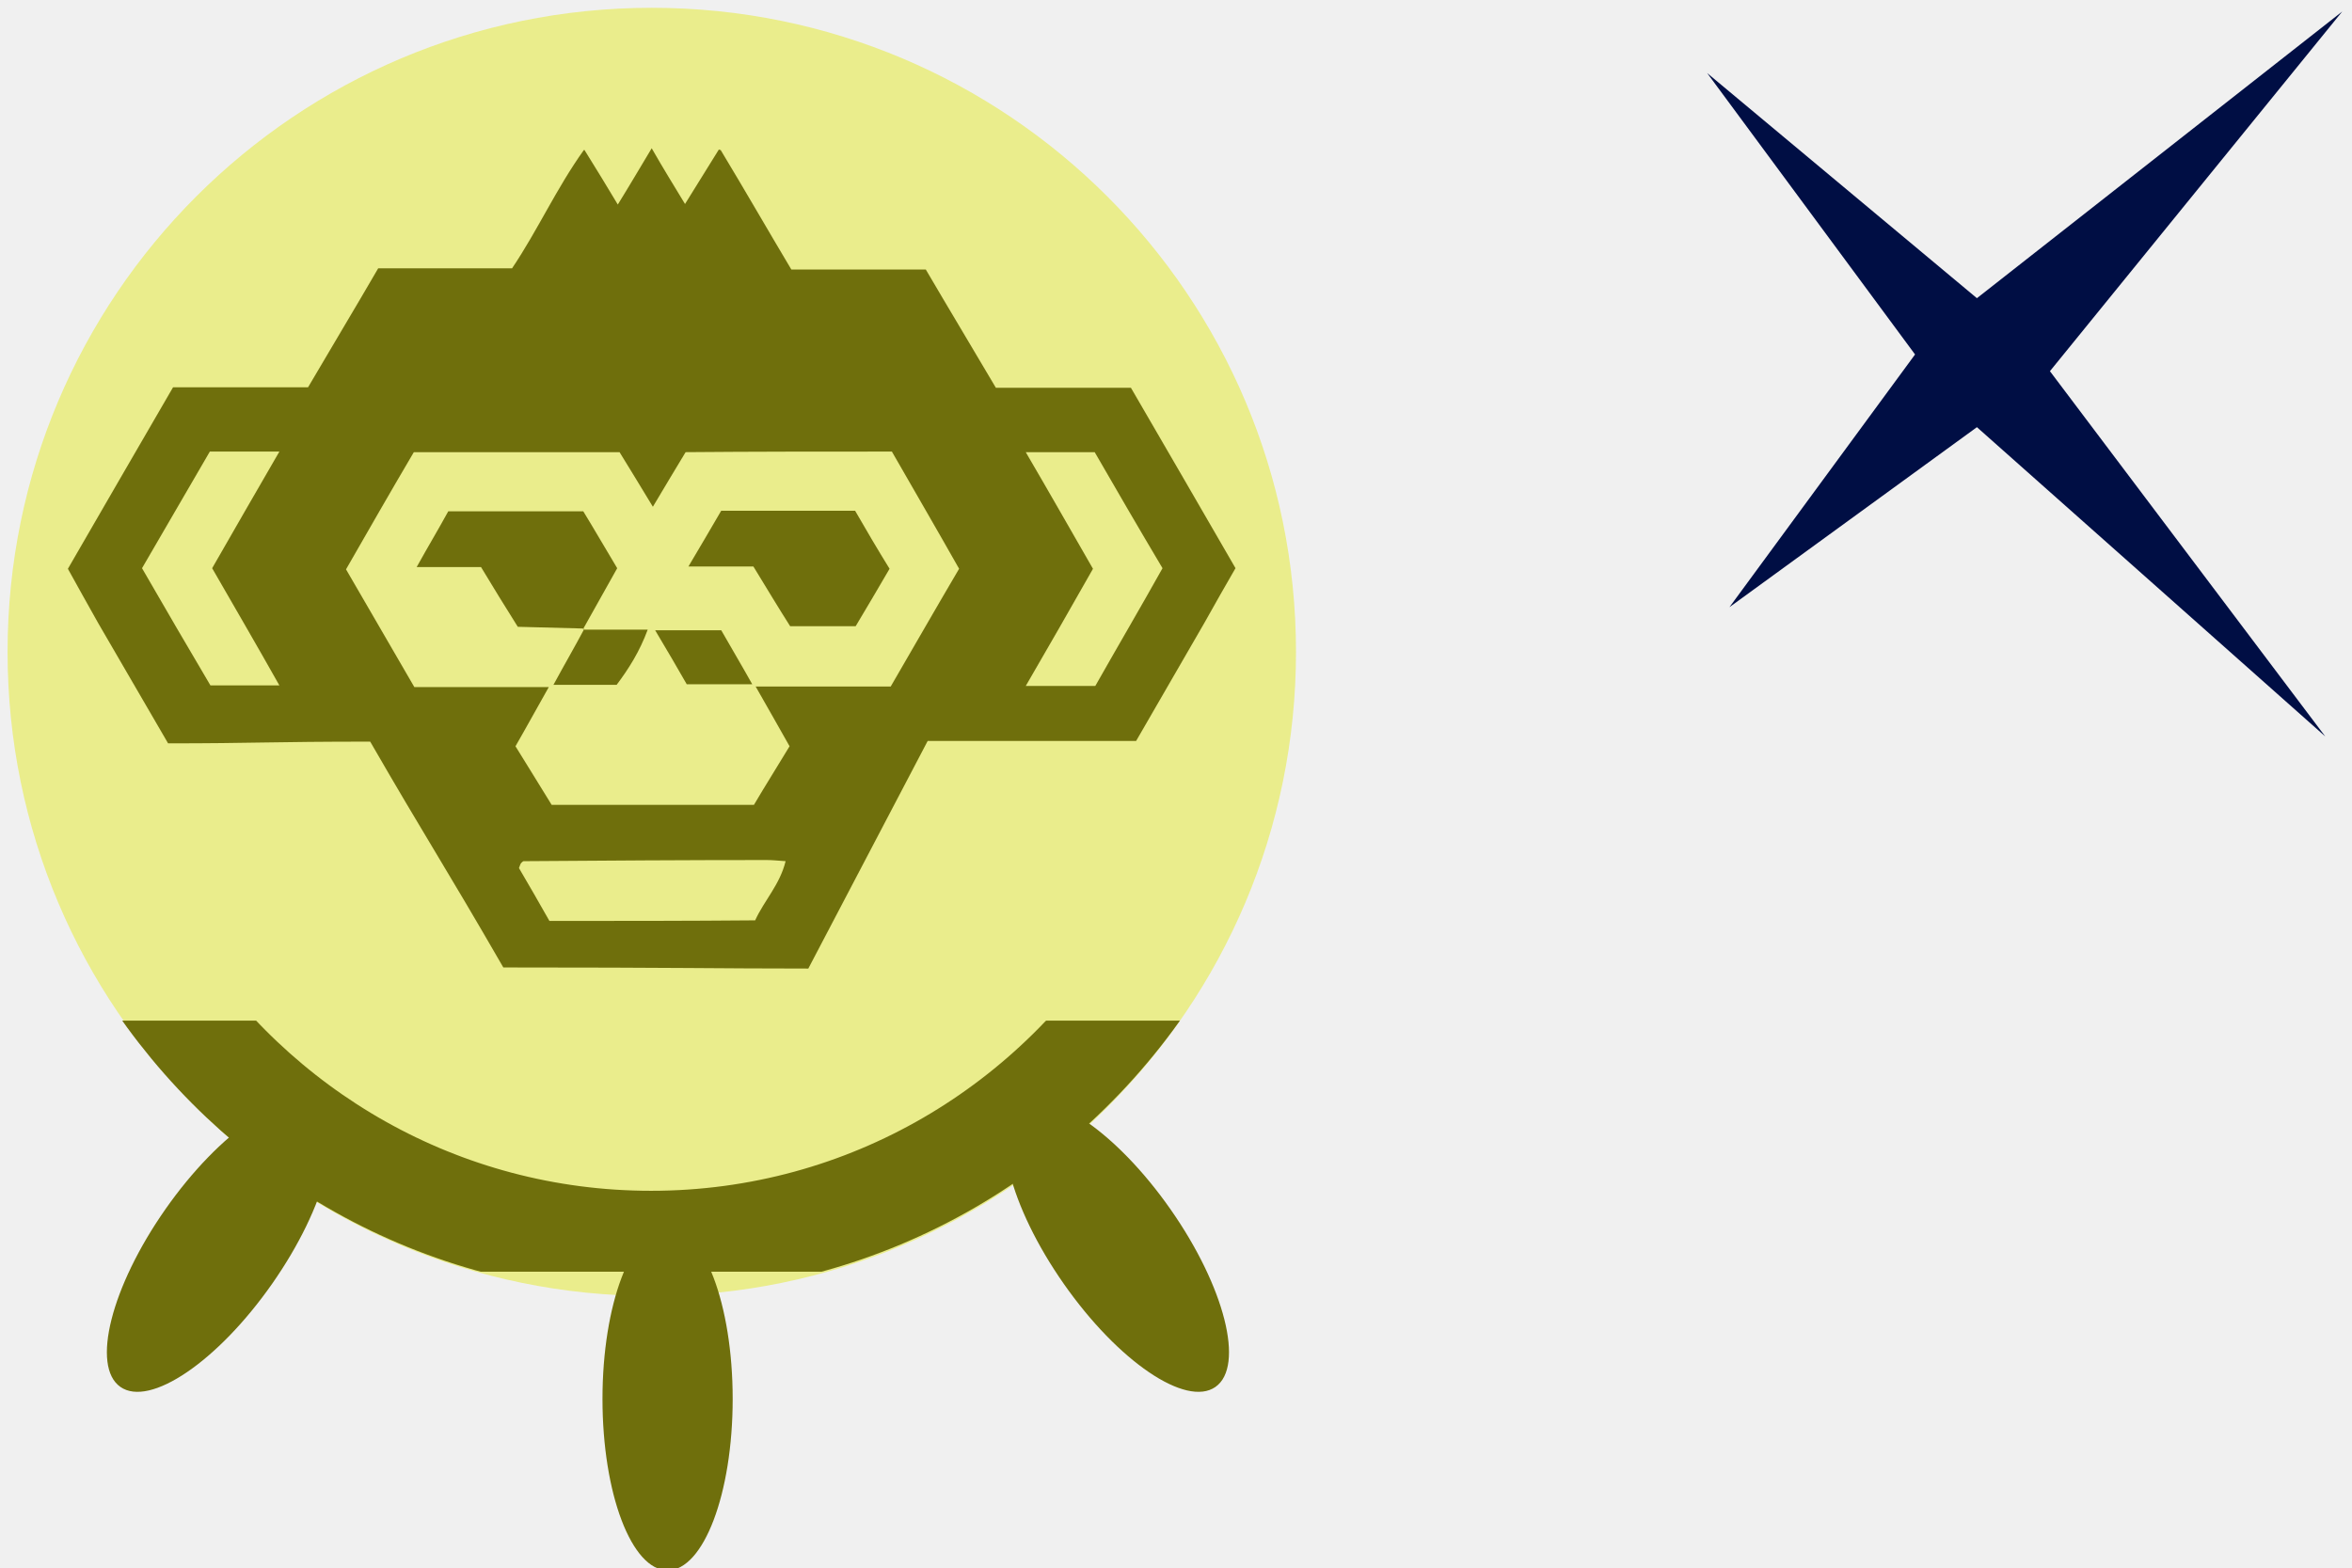
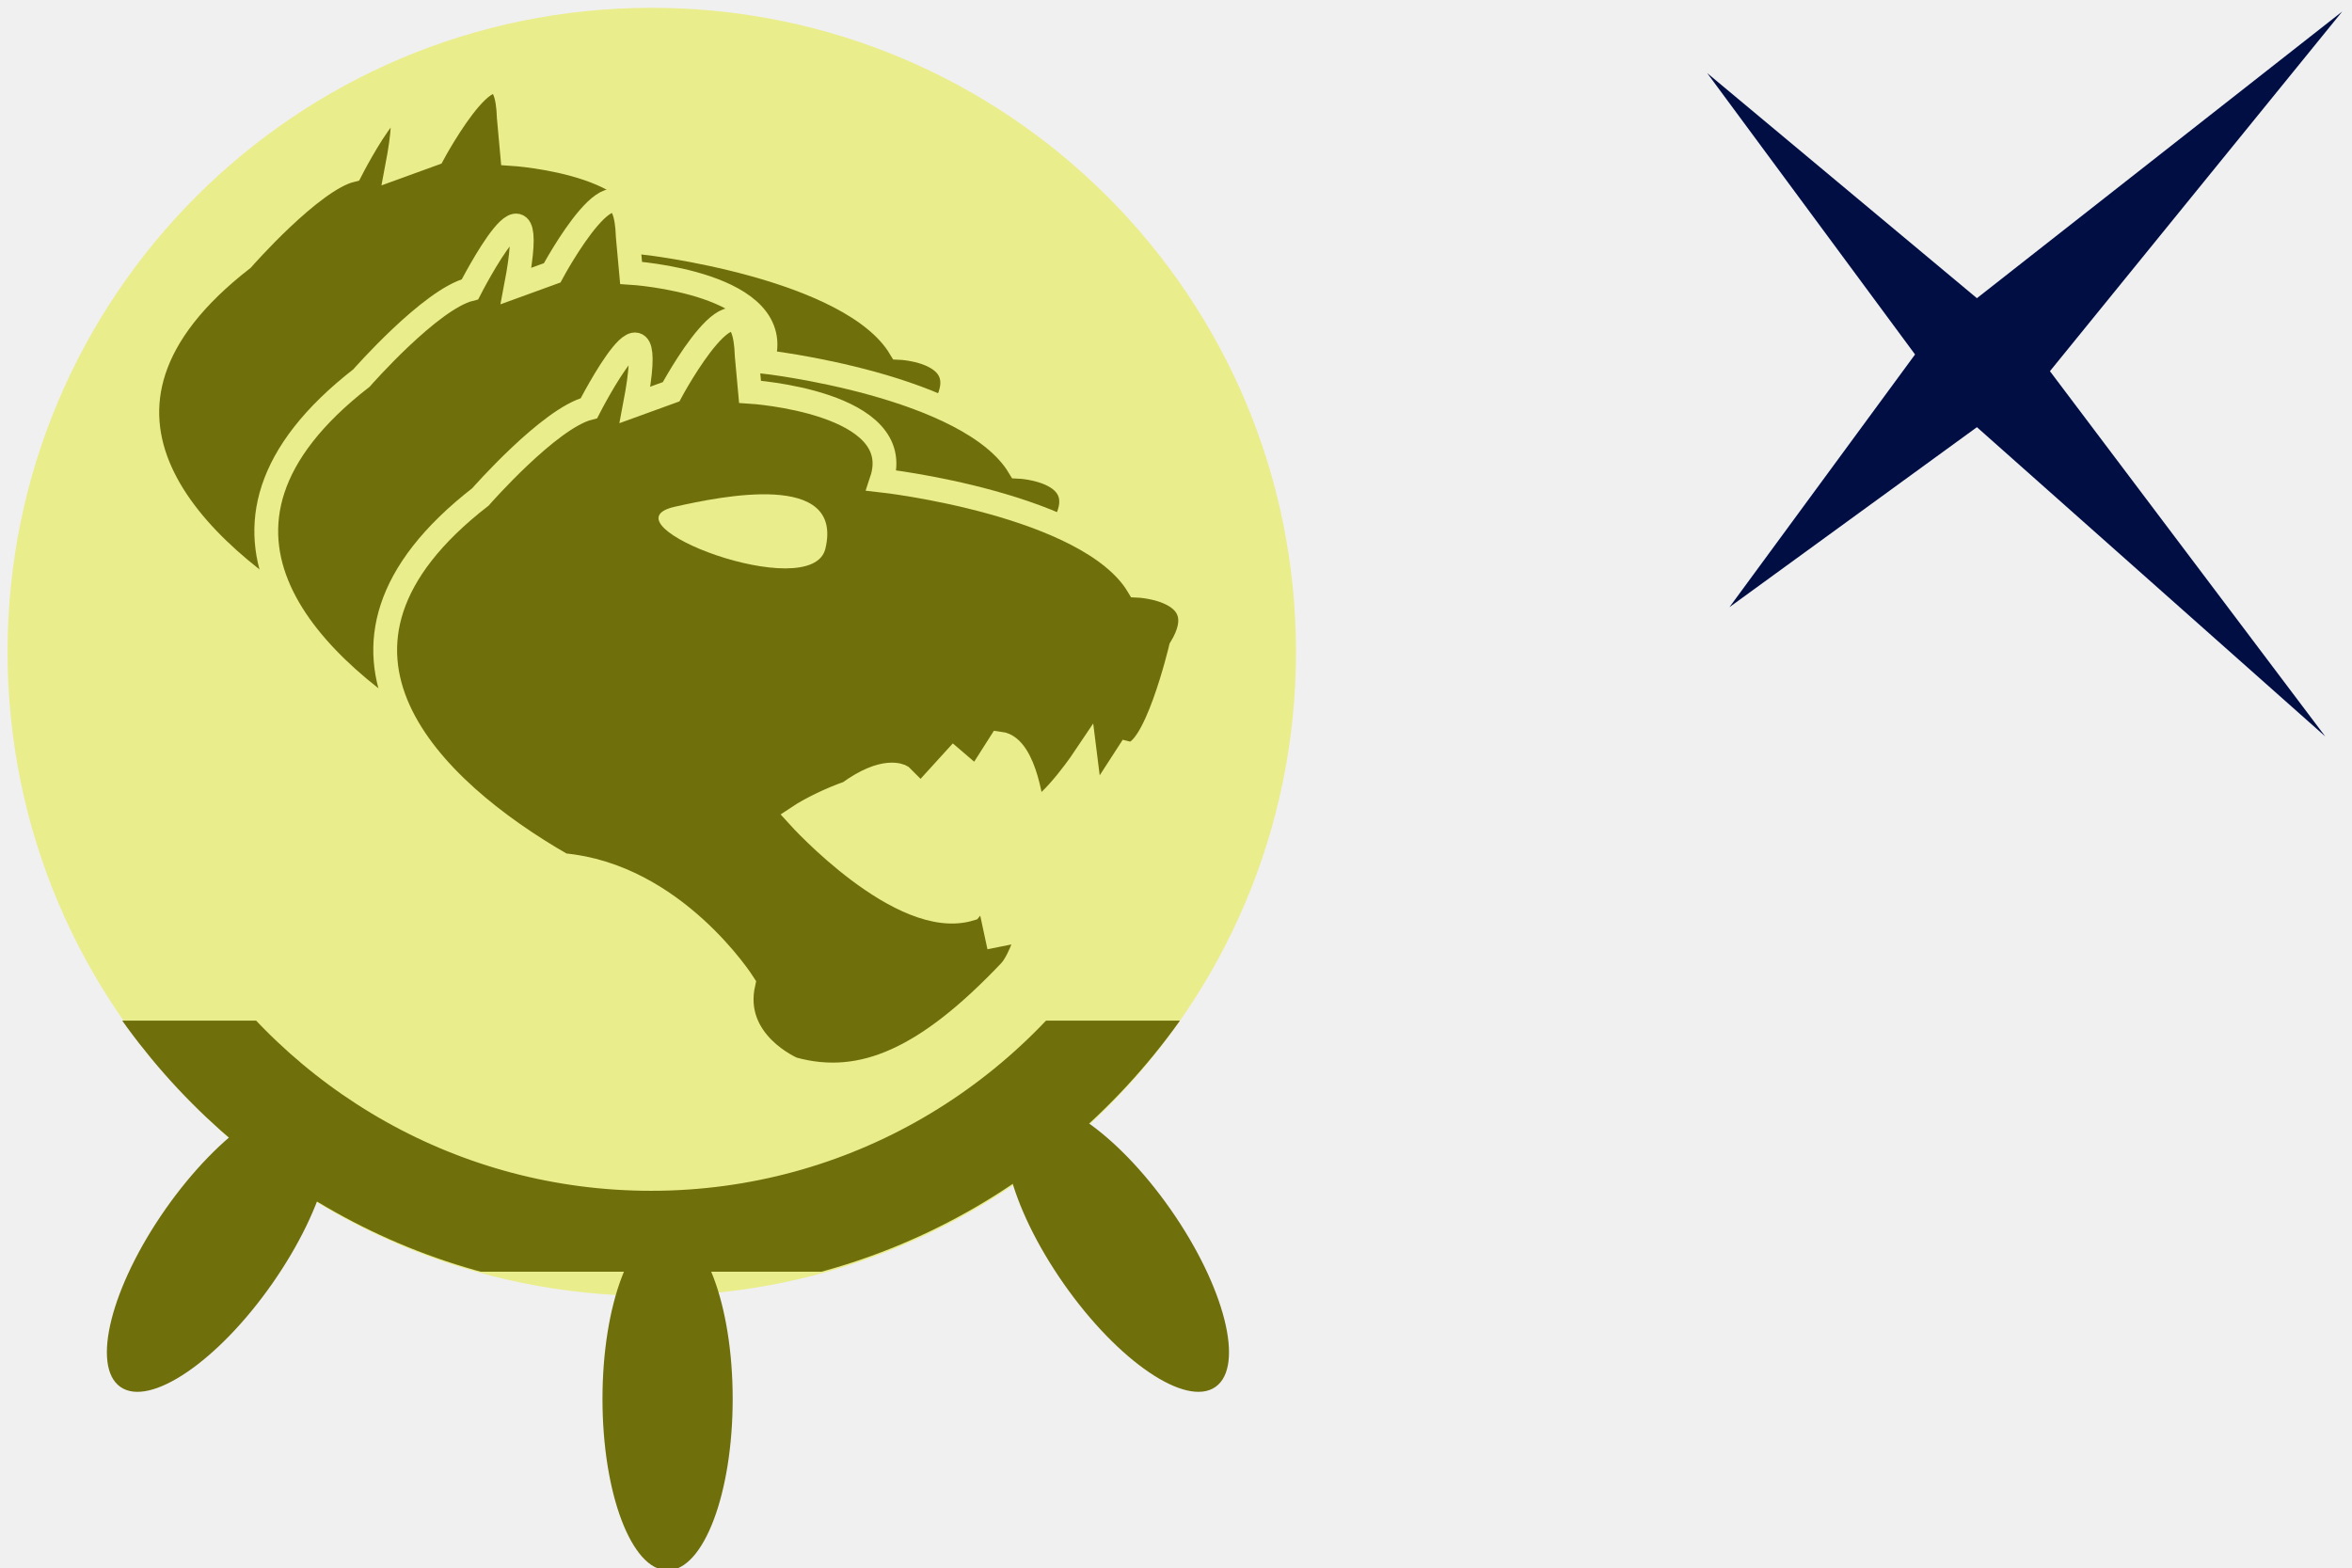
<svg xmlns="http://www.w3.org/2000/svg" height="40" viewBox="0 0 60 40" width="60" version="1.1" id="svg36">
  <defs id="defs40">
    <mask id="a-1" fill="#ffffff">
      <path d="M 0,0 H 313.303 V 159.865 H 0 Z" fill="#ffffff" fill-rule="evenodd" id="path2-9" />
    </mask>
    <clipPath clipPathUnits="userSpaceOnUse" id="clipPath3444">
      <path d="M 11.52,162 C 11.52,81.677 135.307,16.561 288,16.561 v 0 c 152.693,0 276.481,65.116 276.481,145.439 v 0 c 0,80.322 -123.788,145.439 -276.481,145.439 v 0 C 135.307,307.439 11.52,242.322 11.52,162" id="path3446" />
    </clipPath>
    <radialGradient cx="0" cy="0" fx="0" fy="0" gradientTransform="matrix(363.0579,0,0,-363.0579,177.52,256.3071)" gradientUnits="userSpaceOnUse" id="radialGradient3452" r="1" spreadMethod="pad">
      <stop id="stop3454" offset="0" style="stop-opacity:1;stop-color:#aeb2d5" />
      <stop id="stop3456" offset="0.3" style="stop-opacity:1;stop-color:#aeb2d5" />
      <stop id="stop3458" offset="0.75" style="stop-opacity:1;stop-color:#484c89" />
      <stop id="stop3460" offset="1" style="stop-opacity:1;stop-color:#484c89" />
    </radialGradient>
    <clipPath clipPathUnits="userSpaceOnUse" id="clipPath3468">
      <path d="M 0,324 H 576 V 0 H 0 Z" id="path3470" />
    </clipPath>
    <clipPath clipPathUnits="userSpaceOnUse" id="clipPath3480">
      <path d="M 0,324 H 576 V 0 H 0 Z" id="path3482" />
    </clipPath>
  </defs>
  <mask id="a" fill="#ffffff">
    <path d="M 0,0 H 313.303 V 159.865 H 0 Z" fill="#ffffff" fill-rule="evenodd" id="path2" />
  </mask>
  <mask id="b" fill="#ffffff">
    <path d="M 0,0 H 313.303 V 159.865 H 0 Z" fill="#ffffff" fill-rule="evenodd" id="path5" />
  </mask>
  <g id="g1042" style="display:inline">
    <g id="g994" transform="matrix(0.08667043,0,0,0.08667043,54.83753,-43.97586)" style="display:inline">
      <path id="path990" style="fill:#000e44;fill-opacity:1;fill-rule:evenodd;stroke:none;stroke-width:3.147" d="m 56.695,510.774 -107.532,84.402 -79.398,-66.275 61.189,82.843 -54.627,74.395 72.837,-52.987 102.529,91.046 -81.039,-107.532 z" />
    </g>
    <circle style="opacity:1;fill:#eaed8c;fill-opacity:1;stroke:none;stroke-width:0.308;stroke-miterlimit:2.5;stroke-opacity:1;stop-color:#000000" id="path912" cx="16.627" cy="16.633" r="16.434" />
    <g fill="none" fill-rule="evenodd" transform="matrix(0.1506934,0,0,0.1506934,-6.197667,-20.88076)" id="g1008" style="fill:#6f6f0c;fill-opacity:1">
      <g transform="matrix(0.9286315,0,0,-0.9286315,9.271821,454.1644)" id="g1006" style="fill:#6f6f0c;fill-opacity:1">
        <g fill="#0f1689" mask="url(#a-1)" id="g1002" style="fill:#6f6f0c;fill-opacity:1" transform="matrix(0.9448936,0,0,0.9448936,8.696251,2.70184)">
          <path d="m 203.461,95.688 c 6.936,0 12.559,-14.809 12.559,-33.077 0,-18.268 -5.623,-33.077 -12.559,-33.077 -6.936,0 -12.559,14.809 -12.559,33.077 0,18.268 5.623,33.077 12.559,33.077 z" transform="rotate(35,137.9312,151.55)" id="path996" style="fill:#6f6f0c;fill-opacity:1" />
          <path d="m 30.142,95.688 c 6.936,0 12.559,-14.809 12.559,-33.077 0,-18.268 -5.623,-33.077 -12.559,-33.077 -6.936,0 -12.559,14.809 -12.559,33.077 0,18.268 5.623,33.077 12.559,33.077 z" transform="matrix(-0.819152,0.5735764,0.5735764,0.819152,58.08461,47.70477)" id="path998" style="fill:#6f6f0c;fill-opacity:1" />
          <path d="m 116.733,66.275 c 6.936,0 12.559,-14.809 12.559,-33.077 0,-18.268 -5.623,-33.077 -12.559,-33.077 -6.936,0 -12.559,14.809 -12.559,33.077 0,18.268 5.623,33.077 12.559,33.077 z" transform="matrix(-1,0,0,1,272.6285,53.67076)" id="path1000" style="fill:#6f6f0c;fill-opacity:1" />
        </g>
        <path d="m 251.467,173.1 c -20.23,-33.61 -56.89,-56.068 -98.756,-56.068 -40.721,0 -76.516,21.246 -97.059,53.335" mask="url(#a-1)" stroke="#0f1689" stroke-width="20" id="path1004" style="stroke:#6f6f0c;stroke-opacity:1;fill:none;fill-opacity:1" transform="matrix(0.9448936,0,0,0.9448936,8.696251,2.70184)" />
      </g>
    </g>
    <g id="g97" transform="matrix(0.03936691,0,0,0.03936691,6.855578,5.12944)" />
    <g id="g99" transform="matrix(0.03936691,0,0,0.03936691,6.855578,5.12944)" />
    <g id="g101" transform="matrix(0.03936691,0,0,0.03936691,6.855578,5.12944)" />
    <g id="g103" transform="matrix(0.03936691,0,0,0.03936691,6.855578,5.12944)" />
    <g id="g105" transform="matrix(0.03936691,0,0,0.03936691,6.855578,5.12944)" />
    <g id="g107" transform="matrix(0.03936691,0,0,0.03936691,6.855578,5.12944)" />
    <g id="g109" transform="matrix(0.03936691,0,0,0.03936691,6.855578,5.12944)" />
    <g id="g111" transform="matrix(0.03936691,0,0,0.03936691,6.855578,5.12944)" />
    <g id="g113" transform="matrix(0.03936691,0,0,0.03936691,6.855578,5.12944)" />
    <g id="g115" transform="matrix(0.03936691,0,0,0.03936691,6.855578,5.12944)" />
    <g id="g117" transform="matrix(0.03936691,0,0,0.03936691,6.855578,5.12944)" />
    <g id="g119" transform="matrix(0.03936691,0,0,0.03936691,6.855578,5.12944)" />
    <g id="g121" transform="matrix(0.03936691,0,0,0.03936691,6.855578,5.12944)" />
    <g id="g123" transform="matrix(0.03936691,0,0,0.03936691,6.855578,5.12944)" />
    <g id="g125" transform="matrix(0.03936691,0,0,0.03936691,6.855578,5.12944)" />
-     <path d="m 28.983,18.905 c 0.982,-1.701 0.931,-1.608 1.743,-3.015 0.279,-0.498 0.528,-0.938 0.792,-1.393 -0.88,-1.524 -1.774,-3.064 -2.668,-4.603 H 25.405 C 24.819,8.899 24.218,7.902 23.617,6.876 h -3.43 c -0.586,-0.982 -1.158,-1.979 -1.803,-3.049 -0.015,0 -0.029,0 -0.044,-0.015 C 18.032,4.31 17.768,4.736 17.475,5.205 17.182,4.721 16.918,4.296 16.625,3.783 16.317,4.296 16.068,4.721 15.76,5.219 15.482,4.75 15.218,4.325 14.91,3.827 h -0.015 C 14.192,4.809 13.723,5.864 13.063,6.846 H 9.648 C 9.061,7.858 8.46,8.855 7.859,9.881 H 4.415 C 3.506,11.449 2.612,12.988 1.732,14.513 c 0.249,0.454 0.498,0.894 0.777,1.393 l 1.779,3.061 c 2.172,0 2.644,-0.044 5.156,-0.044 1.429,2.476 1.851,3.085 3.396,5.762 4.465,0 5.453,0.028 7.78,0.028 l 3.045,-5.807 c 2.698,0 4.179,0 5.318,0 z" id="path70" style="fill:#6f6f0c;fill-opacity:1;stroke-width:0.023" />
-     <path d="m 22.752,11.522 c 0.572,0.997 1.143,1.979 1.715,2.99 -0.587,0.997 -1.158,1.994 -1.745,3.005 -1.129,0 -2.243,0 -3.445,0 0.308,0.542 0.586,1.026 0.865,1.524 -0.308,0.513 -0.616,0.997 -0.909,1.495 -1.73,0 -3.415,0 -5.16,0 -0.293,-0.484 -0.601,-0.967 -0.923,-1.495 0.279,-0.484 0.542,-0.967 0.85,-1.51 -1.173,0 -2.301,0 -3.43,0 C 9.985,16.521 9.413,15.539 8.827,14.527 c 0.572,-0.997 1.143,-1.994 1.73,-2.99 1.744,0 3.474,0 5.248,0 0.264,0.425 0.528,0.865 0.85,1.393 0.308,-0.513 0.557,-0.938 0.835,-1.393 1.715,-0.015 3.43,-0.015 5.262,-0.015 z" fill="#ffffff" id="path74" style="stroke-width:0.023;fill:#eaed8c;fill-opacity:1" />
-     <path d="m 3.623,14.498 c 0.586,-1.011 1.158,-1.994 1.73,-2.976 0.586,0 1.143,0 1.774,0 -0.586,1.011 -1.143,1.979 -1.715,2.976 0.557,0.967 1.129,1.95 1.715,2.99 -0.601,0 -1.158,0 -1.759,0 C 4.796,16.521 4.224,15.539 3.623,14.498 Z" fill="#ffffff" id="path92" style="stroke-width:0.023;fill:#eaed8c;fill-opacity:1" />
-     <path d="m 27.941,17.503 c -0.631,0 -1.158,0 -1.774,0 0.586,-1.011 1.143,-1.979 1.715,-2.99 -0.557,-0.967 -1.114,-1.95 -1.715,-2.976 0.601,0 1.158,0 1.759,0 0.557,0.967 1.129,1.95 1.73,2.961 -0.557,0.997 -1.143,1.994 -1.715,3.005 z" fill="#ffffff" id="path94" style="stroke-width:0.023;fill:#eaed8c;fill-opacity:1" />
-     <path d="m 14.016,23.498 c -0.264,-0.469 -0.528,-0.923 -0.777,-1.349 0.029,-0.088 0.044,-0.117 0.059,-0.132 0.015,-0.015 0.044,-0.044 0.059,-0.044 2.067,-0.015 4.134,-0.029 6.2,-0.029 0.147,0 0.279,0.015 0.484,0.029 -0.147,0.601 -0.542,0.997 -0.777,1.51 -1.715,0.015 -3.445,0.015 -5.248,0.015 z" fill="#ffffff" id="path96" style="stroke-width:0.023;fill:#eaed8c;fill-opacity:1" />
-     <path d="m 18.399,13.032 c 1.158,0 2.243,0 3.415,0 0.278,0.484 0.571,0.982 0.879,1.48 -0.293,0.498 -0.572,0.982 -0.865,1.466 -0.557,0 -1.085,0 -1.671,0 -0.308,-0.484 -0.616,-0.997 -0.938,-1.524 -0.528,0 -1.041,0 -1.657,0 0.293,-0.498 0.557,-0.938 0.836,-1.422 z" id="path100" style="stroke-width:0.023;fill:#6f6f0c;fill-opacity:1" />
-     <path d="m 14.895,16.037 c -0.557,-0.015 -1.114,-0.029 -1.686,-0.044 -0.322,-0.513 -0.63,-1.011 -0.938,-1.524 -0.528,0 -1.041,0 -1.642,0 0.293,-0.528 0.557,-0.967 0.806,-1.422 1.158,0 2.272,0 3.445,0 0.278,0.454 0.557,0.938 0.865,1.451 -0.293,0.528 -0.586,1.041 -0.879,1.568 z" id="path102" style="stroke-width:0.023;fill:#6f6f0c;fill-opacity:1" />
-     <path d="m 18.399,16.081 c 0.249,0.44 0.513,0.879 0.791,1.378 -0.586,0 -1.085,0 -1.671,0 -0.235,-0.41 -0.499,-0.865 -0.806,-1.378 0.601,0 1.099,0 1.686,0 z" id="path104" style="stroke-width:0.023;fill:#6f6f0c;fill-opacity:1" />
-     <path d="m 14.881,16.066 c 0.528,0 1.055,0 1.642,0 -0.205,0.557 -0.484,0.997 -0.792,1.407 -0.528,0 -1.026,0 -1.612,0 0.278,-0.513 0.542,-0.967 0.792,-1.437 z" id="path106" style="stroke-width:0.023;fill:#6f6f0c;fill-opacity:1" />
+     <path fill="#000000" d="m 8.284,16.004 c 2.852,0.252 4.613,3.019 4.613,3.019 -0.335,1.51 1.258,2.181 1.258,2.181 1.845,0.839 2.348,-1.174 2.348,-1.174 l 0.503,-1.09 -0.839,0.168 -0.252,-1.174 -0.419,0.503 c -1.006,0.168 -2.097,-3.355 -2.097,-3.355 0.839,-1.174 2.348,0.839 2.348,0.839 0.587,1.09 1.593,2.013 1.593,2.013 2.013,1.426 2.097,-1.09 2.097,-1.09 -0.671,0.587 -1.426,-0.335 -1.426,-0.335 -0.503,-1.006 -2.432,-2.348 -2.432,-2.348 0.922,-0.671 1.342,-0.419 1.342,-0.419 l 0.503,0.503 0.839,-0.922 0.587,0.503 0.587,-0.922 c 0.671,0.084 0.839,1.761 0.839,1.761 0.503,-0.168 1.342,-1.426 1.342,-1.426 l 0.168,1.342 0.922,-1.426 c 0.671,0.168 1.342,-2.684 1.342,-2.684 C 24.973,8.959 22.96,8.876 22.96,8.876 21.702,6.779 16.419,6.192 16.419,6.192 17.09,4.179 13.064,3.928 13.064,3.928 L 12.98,3.005 C 12.896,0.489 11.051,3.928 11.051,3.928 L 10.129,4.263 C 10.8,0.741 8.955,4.347 8.955,4.347 7.948,4.598 6.187,6.611 6.187,6.611 1.188,10.492 4.923,14.072 8.284,16.004 Z" id="path2125" style="fill:#6f6f0c;fill-opacity:1;stroke:#eaed8c;stroke-width:0.607;stroke-miterlimit:4;stroke-dasharray:none;stroke-opacity:1" />
+     <path fill="#000000" d="m 11.318,19.038 c 2.851,0.252 4.613,3.019 4.613,3.019 -0.334,1.488 2.036,0.139 2.477,1.274 1.845,0.839 1.129,-0.268 1.129,-0.268 l 0.503,-1.09 -0.839,0.168 -0.252,-1.174 -0.419,0.503 c -1.006,0.168 -2.097,-3.355 -2.097,-3.355 0.839,-1.174 2.348,0.839 2.348,0.839 0.587,1.09 0.812,0.2 0.812,0.2 2.013,1.426 1.815,0.066 1.815,0.066 -0.671,0.587 -0.363,0.321 -0.363,0.321 -0.503,-1.006 -2.432,-2.348 -2.432,-2.348 0.922,-0.671 1.342,-0.419 1.342,-0.419 l 0.503,0.503 0.839,-0.922 0.587,0.503 0.587,-0.922 c 0.671,0.084 0.839,1.761 0.839,1.761 0.503,-0.168 1.342,-1.426 1.342,-1.426 l 0.168,1.342 0.922,-1.426 c 0.671,0.168 1.342,-2.684 1.342,-2.684 0.922,-1.51 -1.09,-1.594 -1.09,-1.594 C 24.737,9.813 19.453,9.226 19.453,9.226 20.124,7.214 16.099,6.962 16.099,6.962 L 16.015,6.04 C 15.931,3.524 14.086,6.962 14.086,6.962 l -0.922,0.335 c 0.671,-3.522 -1.174,0.084 -1.174,0.084 -1.006,0.252 -2.768,2.264 -2.768,2.264 -4.999,3.881 -1.264,7.461 2.097,9.393 z" id="path2087" style="fill:#6f6f0c;fill-opacity:1;stroke:#eaed8c;stroke-width:0.607;stroke-miterlimit:4;stroke-dasharray:none;stroke-opacity:1" />
+     <path fill="#000000" d="m 14.353,22.073 c 2.851,0.252 4.613,3.019 4.613,3.019 -0.335,1.51 1.258,2.181 1.258,2.181 1.783,0.495 3.442,-0.282 5.536,-2.487 0.276,-0.29 0.503,-1.09 0.503,-1.09 l -0.839,0.168 -0.252,-1.174 -0.419,0.503 c -1.756,0.543 -4.378,-2.355 -4.378,-2.355 0.287,-0.191 0.824,-0.457 1.274,-0.61 0.922,-0.671 1.342,-0.419 1.342,-0.419 l 0.503,0.503 0.839,-0.922 0.587,0.503 0.587,-0.922 c 0.671,0.084 0.839,1.761 0.839,1.761 0.503,-0.168 1.342,-1.426 1.342,-1.426 l 0.168,1.342 0.922,-1.426 c 0.671,0.168 1.342,-2.684 1.342,-2.684 0.922,-1.51 -1.09,-1.594 -1.09,-1.594 -1.258,-2.097 -6.542,-2.684 -6.542,-2.684 0.671,-2.013 -3.355,-2.264 -3.355,-2.264 l -0.084,-0.922 c -0.084,-2.516 -1.929,0.922 -1.929,0.922 l -0.922,0.335 c 0.671,-3.522 -1.174,0.084 -1.174,0.084 -1.006,0.252 -2.768,2.264 -2.768,2.264 -4.999,3.881 -1.264,7.461 2.097,9.393 z" id="path4" style="fill:#6f6f0c;fill-opacity:1;stroke:#eaed8c;stroke-width:0.607;stroke-miterlimit:4;stroke-dasharray:none;stroke-opacity:1" />
+     <path style="fill:#eaed8c;fill-opacity:1;stroke:none;stroke-width:0.152px;stroke-linecap:butt;stroke-linejoin:miter;stroke-opacity:1" d="m 21.056,13.999 c 0.475,-1.989 -2.665,-1.333 -3.838,-1.07 -1.946,0.435 3.494,2.515 3.838,1.07 z" id="path3274" />
  </g>
  <g transform="matrix(0.9587988,0,0,0.9587988,-871.3429,-378.3503)" id="g893" />
</svg>
